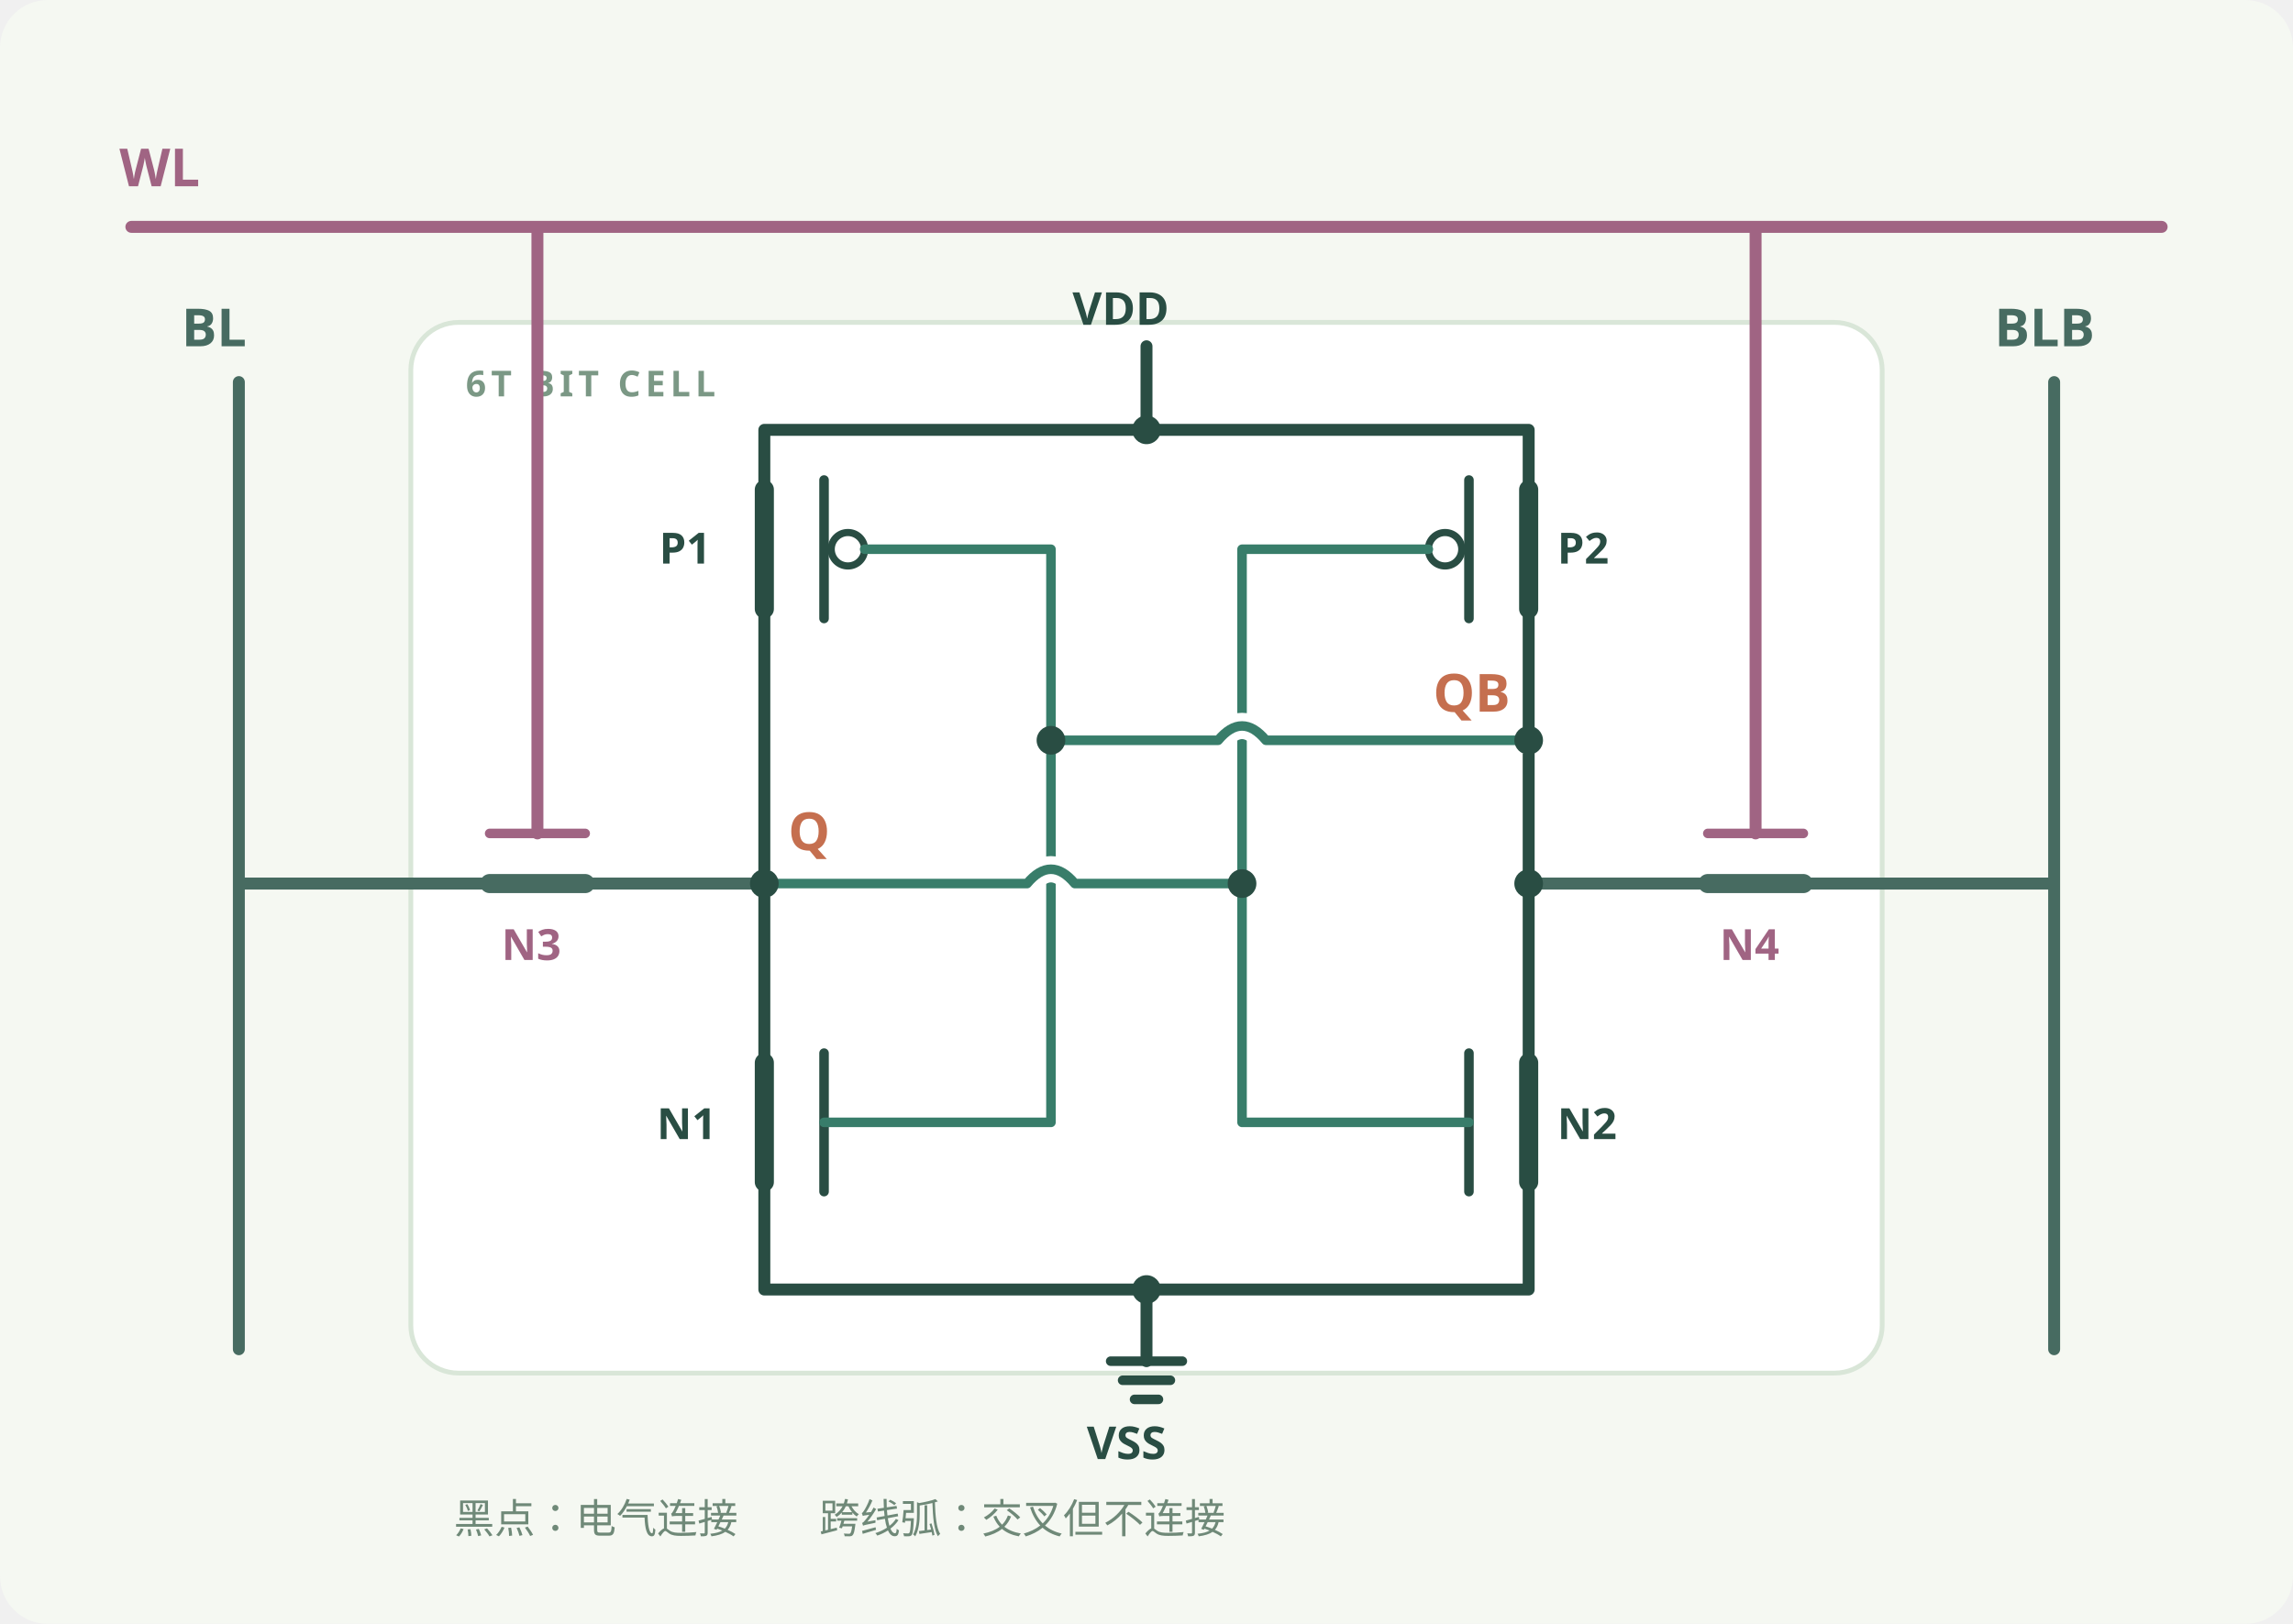
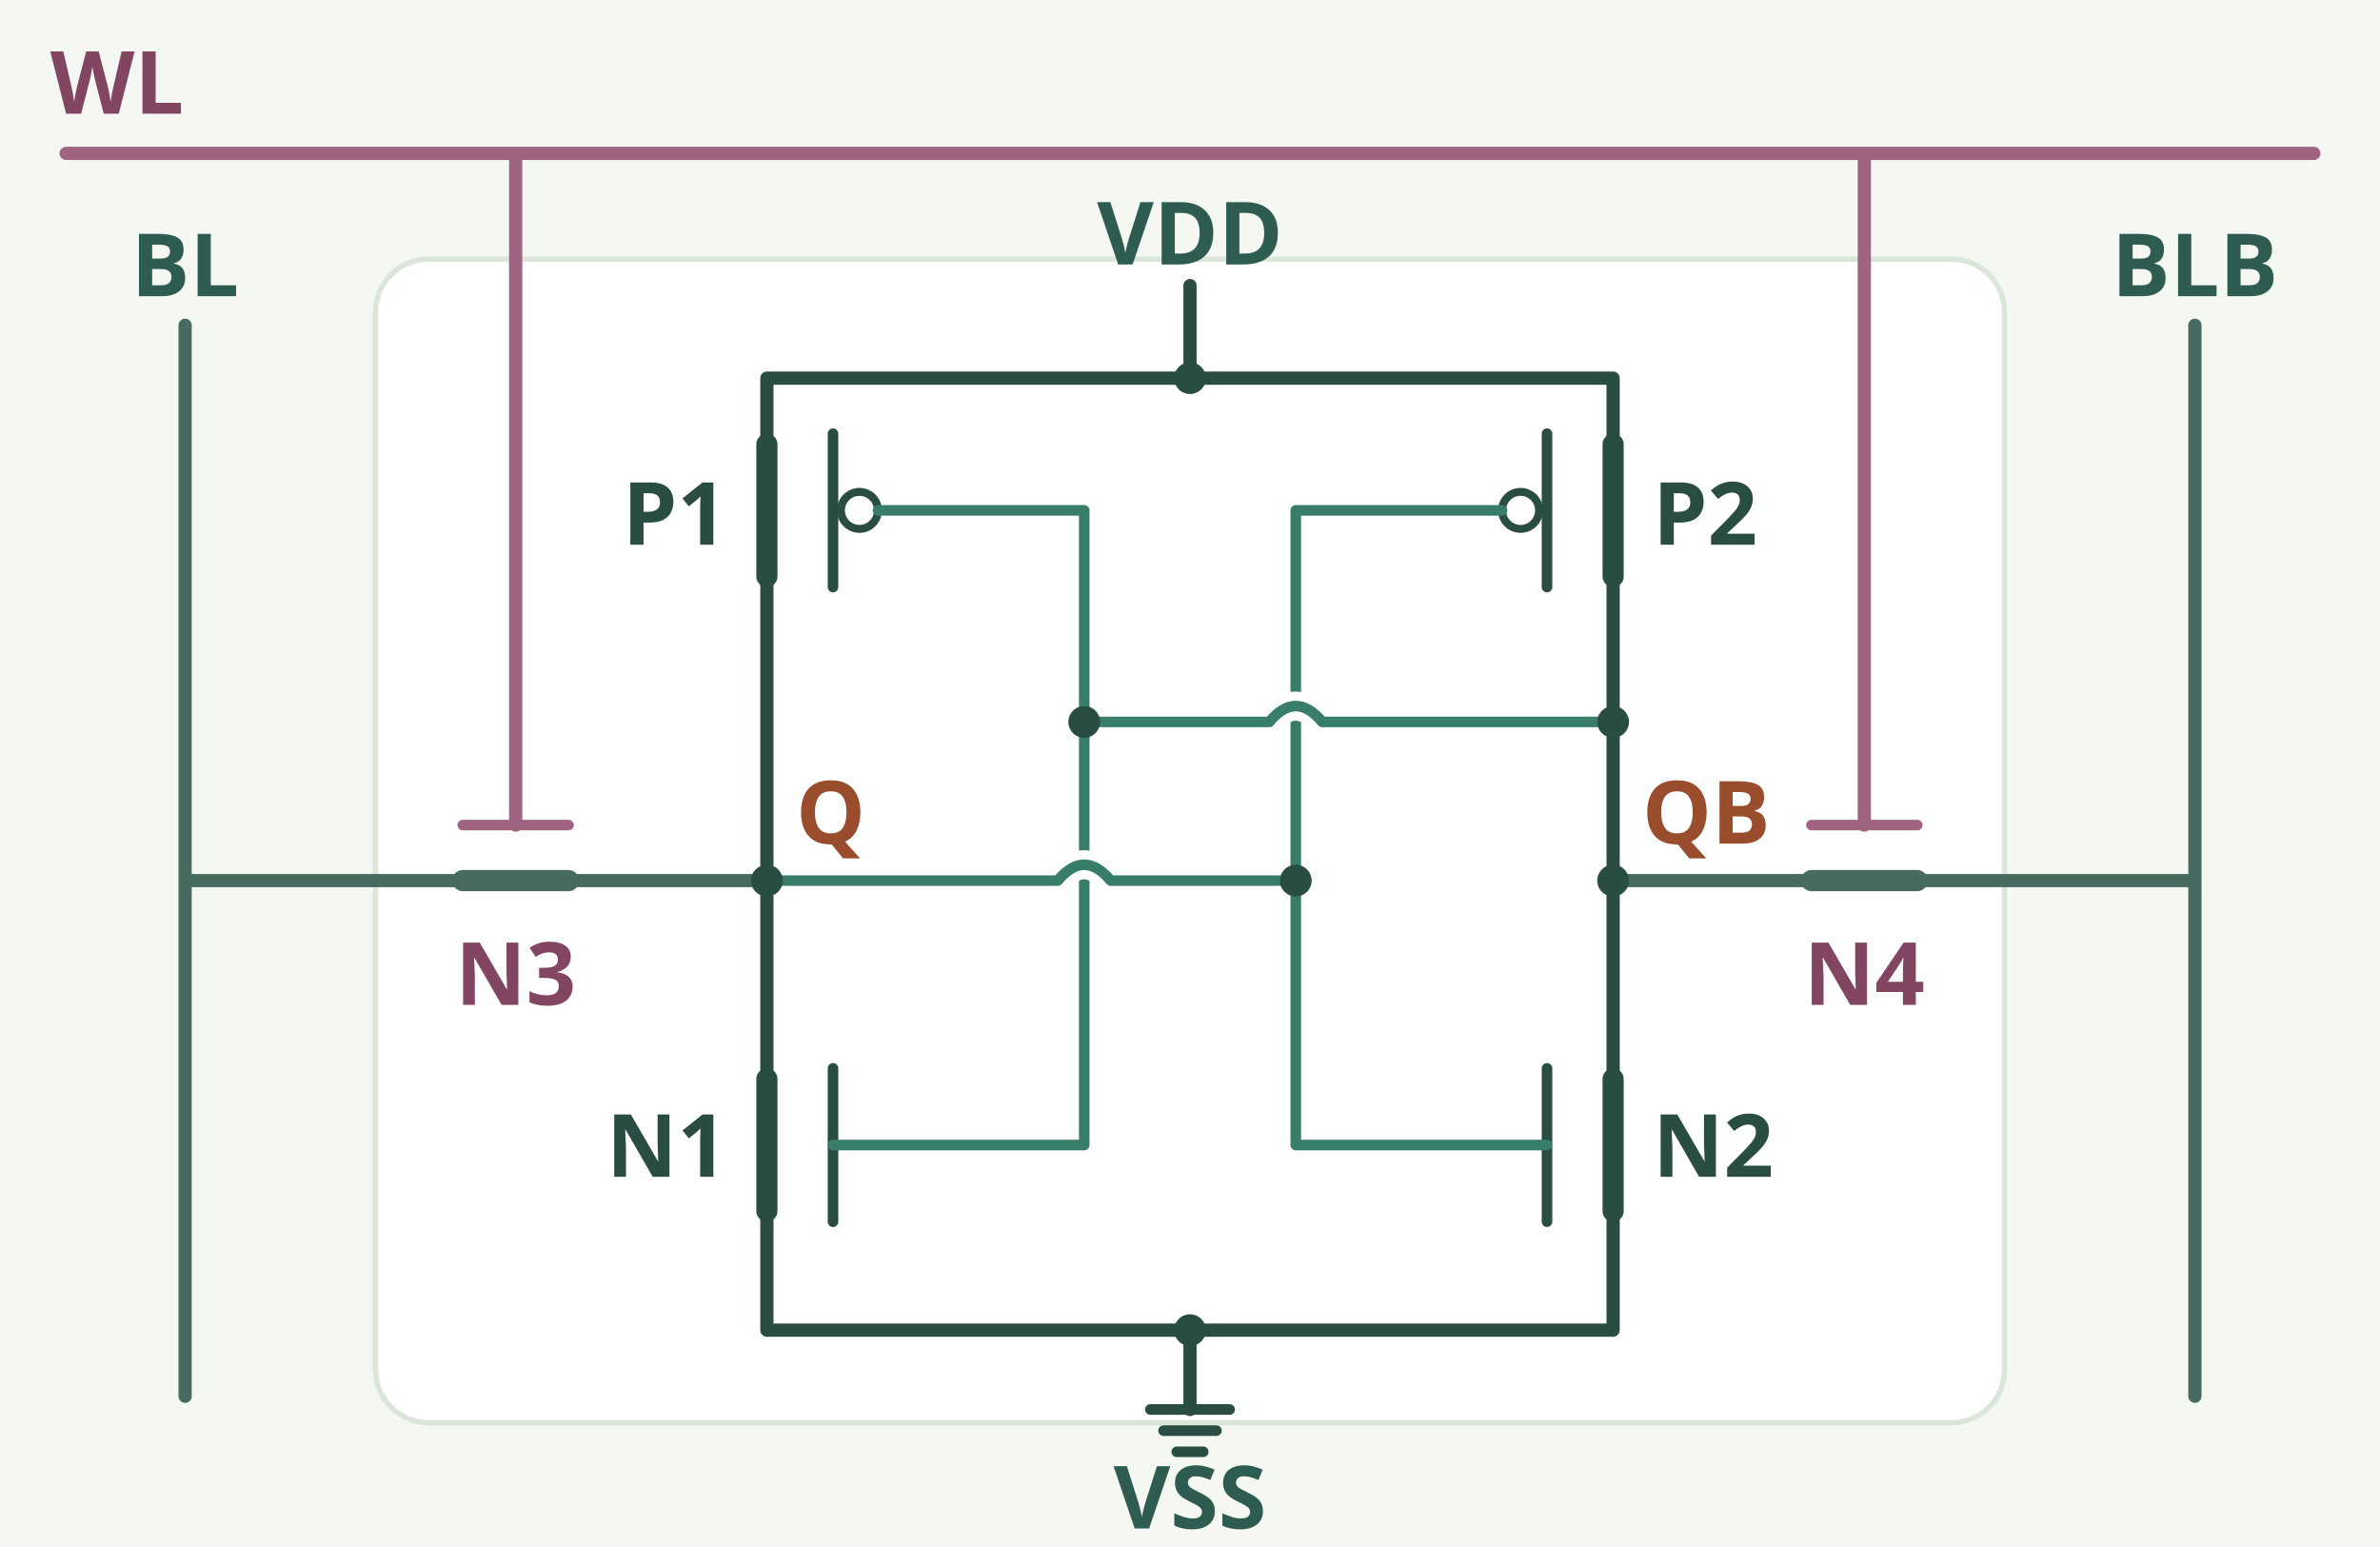
- <svg xmlns="http://www.w3.org/2000/svg" viewBox="0 0 960 680" role="img" aria-labelledby="title desc">
+ <svg xmlns="http://www.w3.org/2000/svg" viewBox="30 37 900 585" role="img" aria-labelledby="title desc">
  <rect width="960" height="680" rx="20" fill="#f5f8f2" />
  <rect x="172" y="135" width="616" height="440" rx="20" fill="#fff" stroke="#d9e6d8" stroke-width="2" />
-   <text x="195" y="166" fill="#7b9885" font-family="sans-serif" font-size="15" font-weight="700" letter-spacing="2">6T BIT CELL</text>
  <g fill="none" stroke-linecap="round" stroke-linejoin="round">
-     <path d="M55 95 H905 M225 95 V349 M735 95 V349" stroke="#a06483" stroke-width="5" />
+     <path class="sram-wordline" d="M55 95 H905 M225 95 V349 M735 95 V349" stroke="#a06483" stroke-width="5" />
    <path d="M100 160 V565 M860 160 V565 M100 370 H205 M245 370 H320 M640 370 H715 M755 370 H860" stroke="#476b61" stroke-width="5" />
    <path d="M205 370 H245 M715 370 H755" stroke="#476b61" stroke-width="8" />
-     <path d="M205 349 H245 M715 349 H755" stroke="#a06483" stroke-width="4" />
+     <path class="sram-wordline" d="M205 349 H245 M715 349 H755" stroke="#a06483" stroke-width="4" />
    <path d="M480 145 V180 M320 180 H640 M320 180 V205 M640 180 V205 M320 255 V445 M640 255 V445 M320 495 V540 M640 495 V540 M320 540 H640 M480 540 V570" stroke="#294d43" stroke-width="5" />
    <path d="M320 205 V255 M640 205 V255 M320 445 V495 M640 445 V495" stroke="#294d43" stroke-width="8" />
    <path d="M345 201 V259 M615 201 V259 M345 441 V499 M615 441 V499" stroke="#294d43" stroke-width="4" />
    <circle cx="355" cy="230" r="7" stroke="#294d43" stroke-width="3" fill="#fff" />
    <circle cx="605" cy="230" r="7" stroke="#294d43" stroke-width="3" fill="#fff" />
    <path d="M362 230 H440 V470 H345 M598 230 H520 V470 H615" stroke="#387d6a" stroke-width="4" />
    <path d="M640 310 H530 Q520 298 510 310 H440 M320 370 H430 Q440 358 450 370 H520" stroke="#fff" stroke-width="11" />
    <path d="M640 310 H530 Q520 298 510 310 H440 M320 370 H430 Q440 358 450 370 H520" stroke="#387d6a" stroke-width="4" />
    <path d="M465 570 H495 M470 578 H490 M475 586 H485" stroke="#294d43" stroke-width="4" />
  </g>
+   <g fill="none" stroke="#a64f26" stroke-width="9" stroke-linecap="round" stroke-linejoin="round">
+     <path class="sram-bitline-pair" display="none" d="M100 160V565 M860 160V565" />
+     <path class="sram-discharge" display="none" d="M860 235V370H640V540H480V570" />
+     <path class="sram-pull-low" display="none" d="M320 370H100V490" />
+     <path class="sram-pull-high" display="none" d="M480 145V180H640V370" />
+   </g>
  <g fill="#294d43">
    <circle cx="320" cy="370" r="6" />
    <circle cx="640" cy="370" r="6" />
    <circle cx="640" cy="310" r="6" />
    <circle cx="440" cy="310" r="6" />
    <circle cx="520" cy="370" r="6" />
    <circle cx="480" cy="180" r="6" />
    <circle cx="480" cy="540" r="6" />
  </g>
-   <g font-family="sans-serif" font-weight="700">
-     <text x="50" y="78" fill="#a06483" font-size="22">WL</text>
-     <text x="76" y="145" fill="#476b61" font-size="22">BL</text>
-     <text x="835" y="145" fill="#476b61" font-size="22">BLB</text>
-     <text x="449" y="136" fill="#294d43" font-size="19">VDD</text>
-     <text x="455" y="611" fill="#294d43" font-size="19">VSS</text>
-     <text x="276" y="236" fill="#294d43" font-size="18">P1</text>
-     <text x="652" y="236" fill="#294d43" font-size="18">P2</text>
-     <text x="275" y="477" fill="#294d43" font-size="18">N1</text>
-     <text x="652" y="477" fill="#294d43" font-size="18">N2</text>
-     <text x="210" y="402" fill="#a06483" font-size="18">N3</text>
-     <text x="720" y="402" fill="#a06483" font-size="18">N4</text>
-     <text x="330" y="356" fill="#c56f4f" font-size="22">Q</text>
-     <text x="600" y="298" fill="#c56f4f" font-size="22">QB</text>
+   <g font-family="system-ui, sans-serif" font-weight="700" font-size="33">
+     <g fill="#824562">
+       <text x="49" y="80">WL</text>
+       <text x="225" y="417" text-anchor="middle">N3</text>
+       <text x="735" y="417" text-anchor="middle">N4</text>
+     </g>
+     <g fill="#2f5c50" text-anchor="middle">
+       <text x="100" y="149">BL</text>
+       <text x="860" y="149">BLB</text>
+       <text x="480" y="137">VDD</text>
+       <text x="480" y="615">VSS</text>
+     </g>
+     <g fill="#294d43">
+       <text x="305" y="243" text-anchor="end">P1</text>
+       <text x="655" y="243">P2</text>
+       <text x="305" y="482" text-anchor="end">N1</text>
+       <text x="655" y="482">N2</text>
+     </g>
+     <g fill="#994d2d">
+       <text x="331" y="356">Q</text>
+       <text x="651" y="356">QB</text>
+     </g>
  </g>
-   <text x="190" y="642" fill="#6f8978" font-family="sans-serif" font-size="17">黑点：电气连接　　跨线弧：交叉但不连接</text>
</svg>
